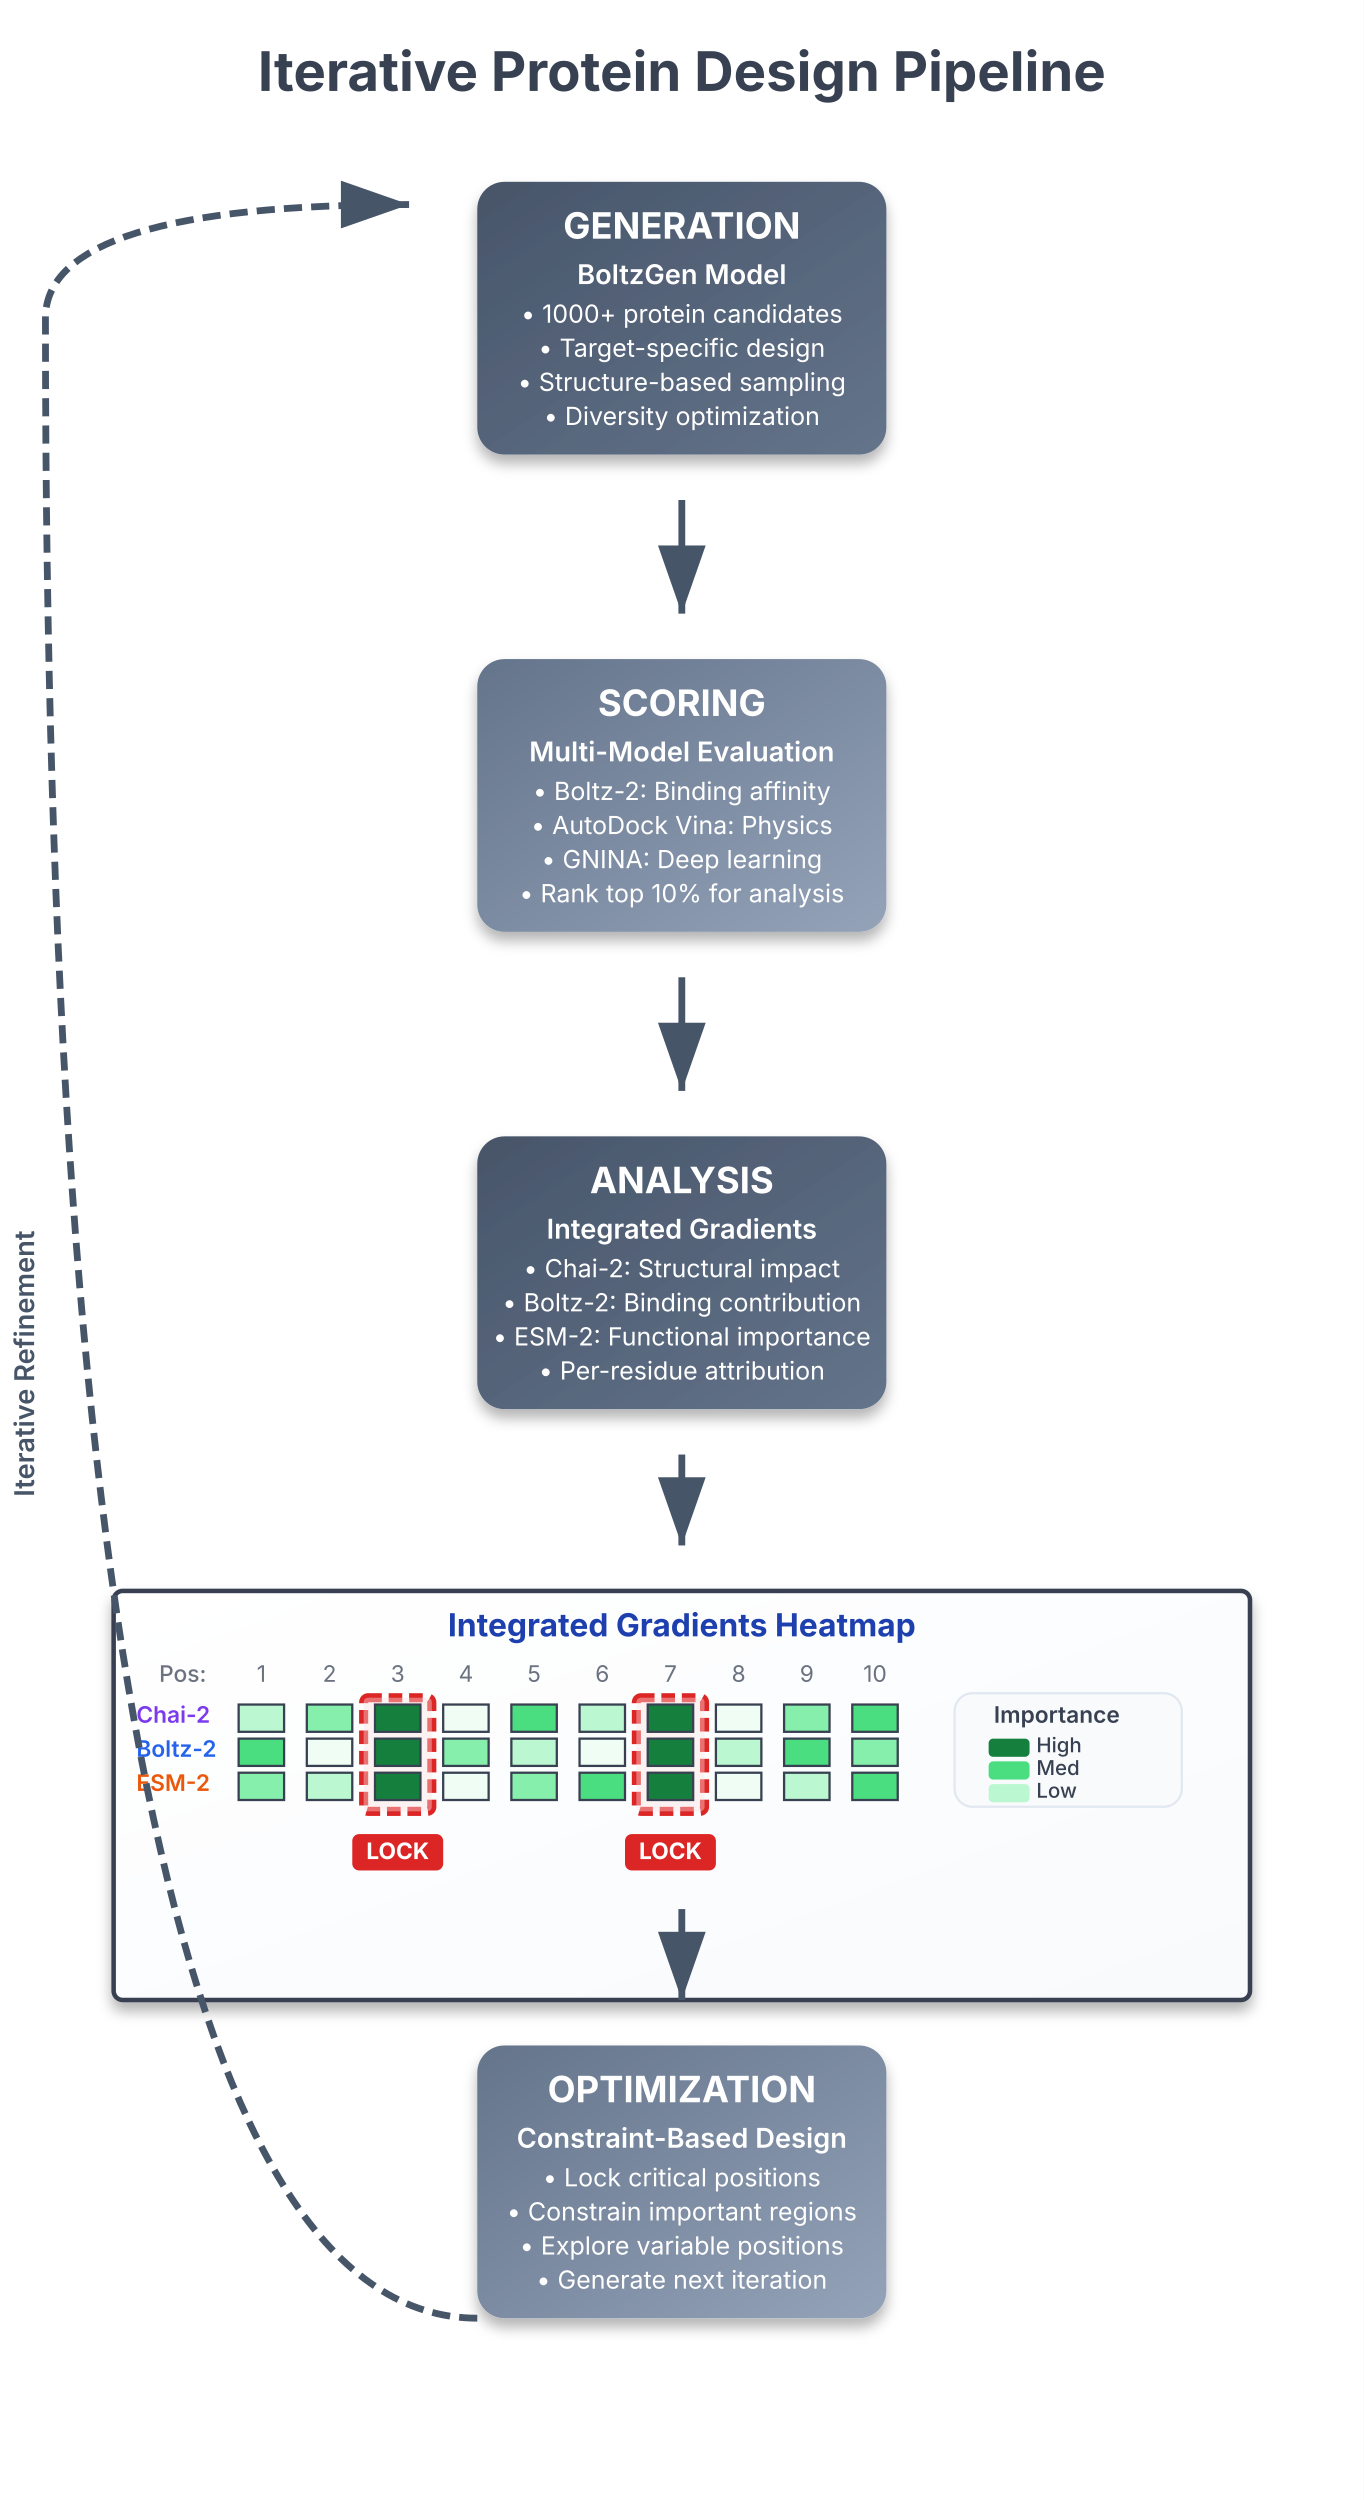
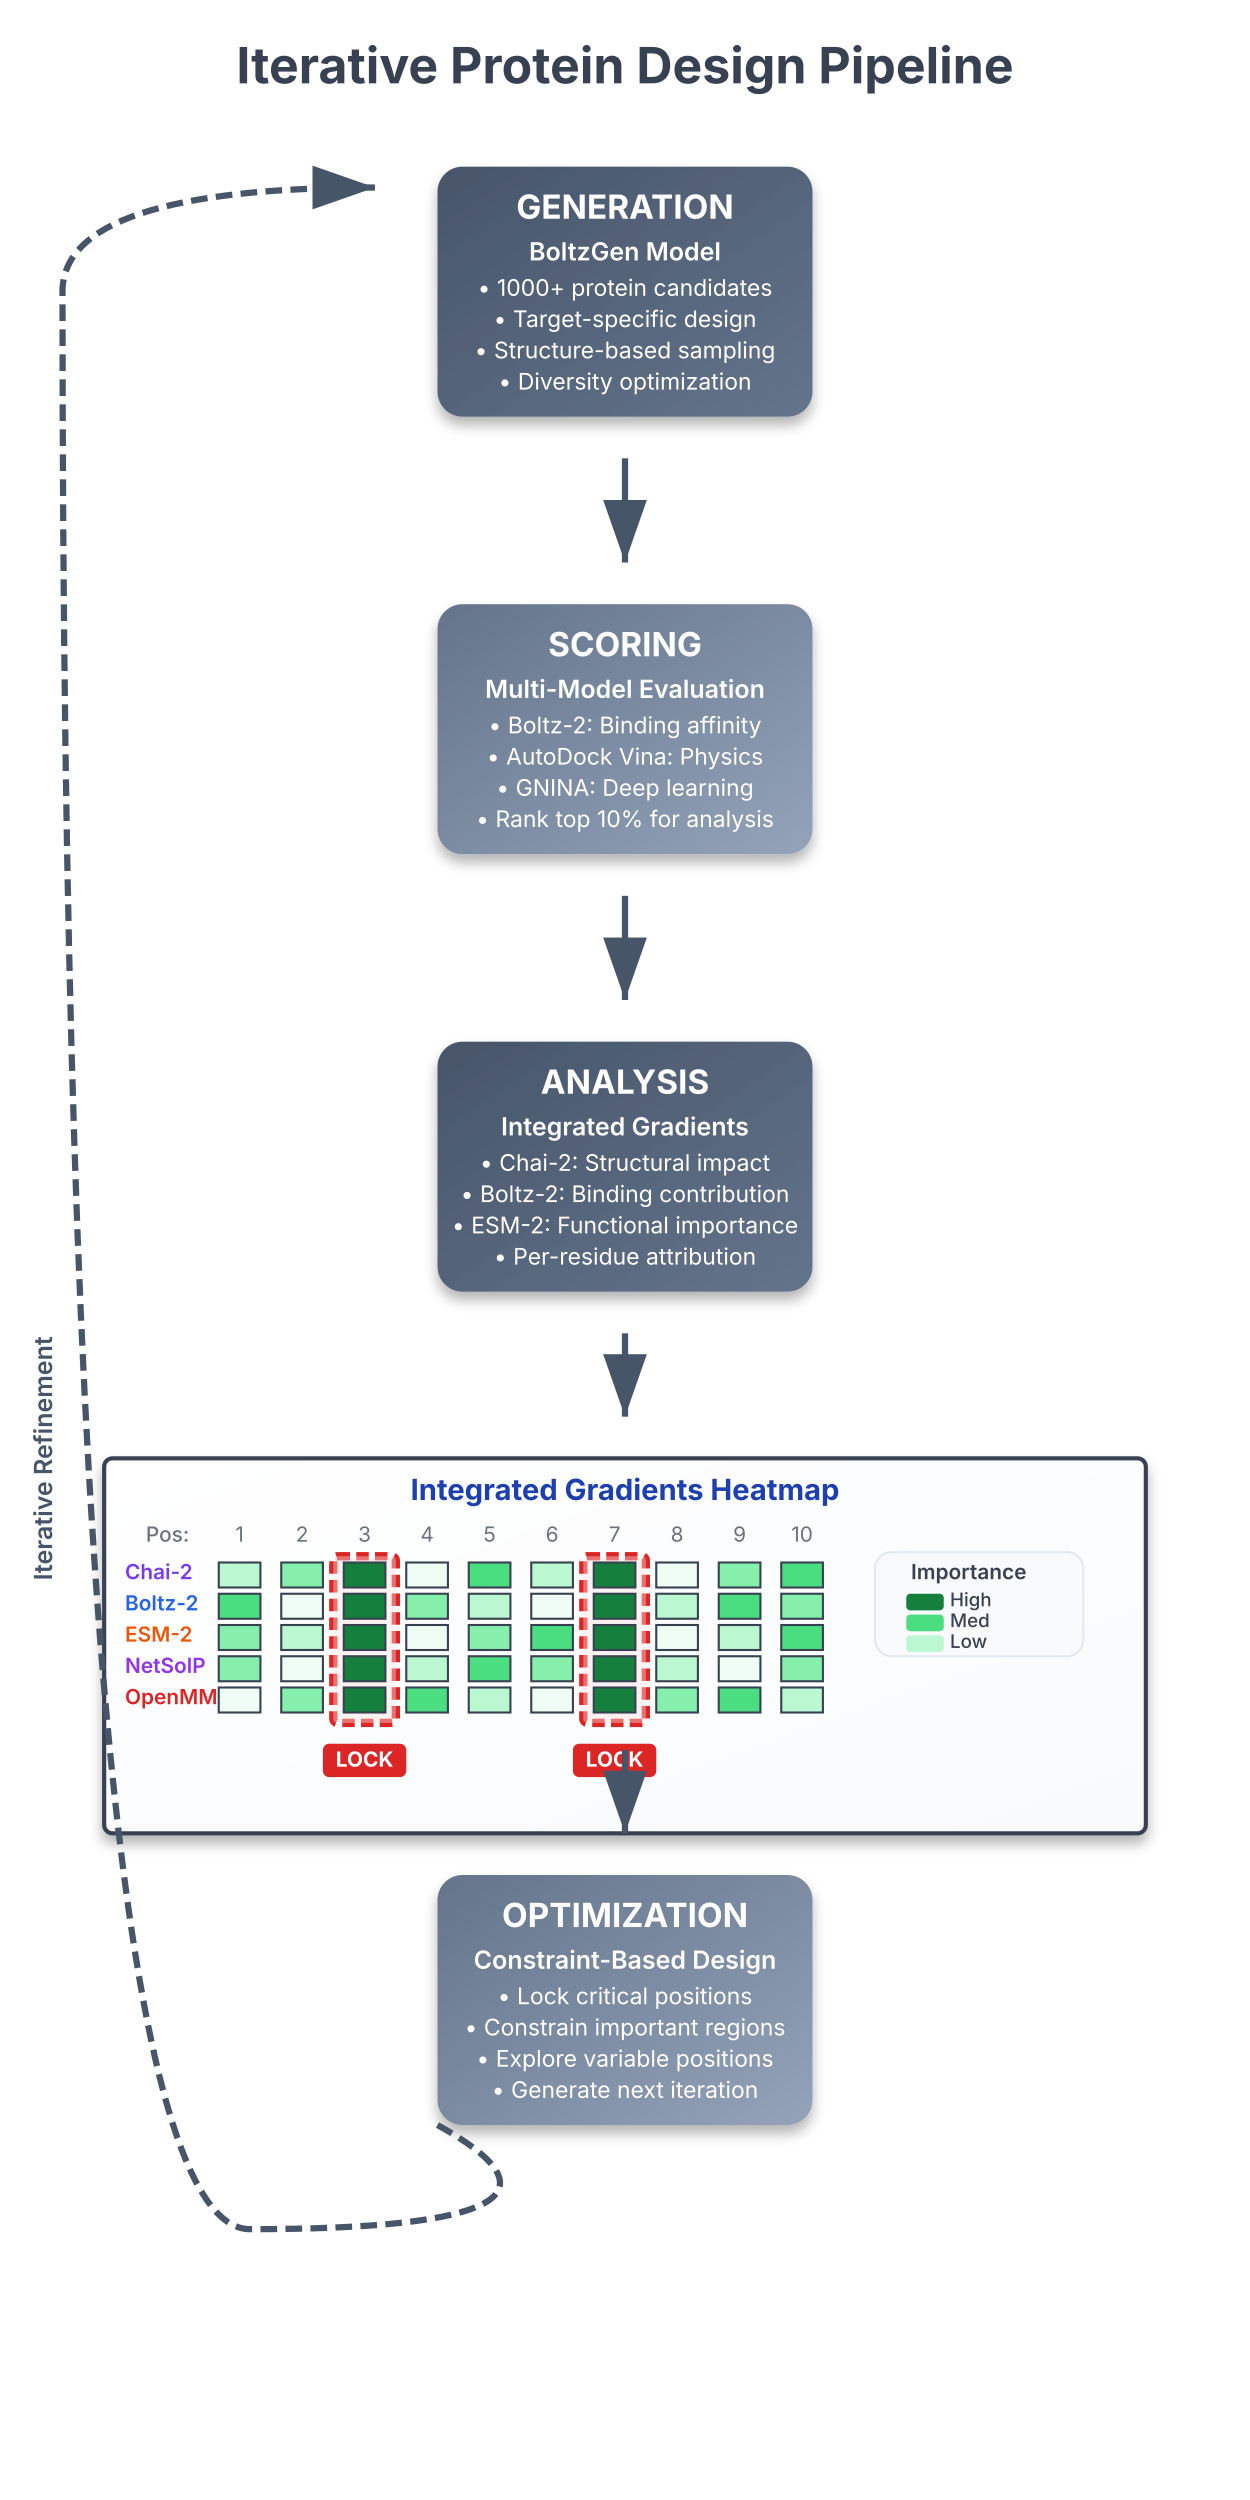
- <svg xmlns="http://www.w3.org/2000/svg" width="600" height="1100" viewBox="0 0 600 1100">
+ <svg xmlns="http://www.w3.org/2000/svg" width="600" height="1200" viewBox="0 0 600 1200">
  <defs>
    <linearGradient id="primaryGrad" x1="0%" y1="0%" x2="100%" y2="100%">
      <stop offset="0%" style="stop-color:#475569;stop-opacity:1" />
      <stop offset="100%" style="stop-color:#64748B;stop-opacity:1" />
    </linearGradient>
    <linearGradient id="secondaryGrad" x1="0%" y1="0%" x2="100%" y2="100%">
      <stop offset="0%" style="stop-color:#64748B;stop-opacity:1" />
      <stop offset="100%" style="stop-color:#94A3B8;stop-opacity:1" />
    </linearGradient>
    <linearGradient id="heatmapBg" x1="0%" y1="0%" x2="100%" y2="100%">
      <stop offset="0%" style="stop-color:#FFFFFF;stop-opacity:1" />
      <stop offset="100%" style="stop-color:#F8FAFC;stop-opacity:1" />
    </linearGradient>
    <filter id="shadow">
      <feDropShadow dx="0" dy="4" stdDeviation="3" flood-opacity="0.3" />
    </filter>
  </defs>
-   <rect width="600" height="1100" fill="#FFFFFF" />
+   <rect width="600" height="1200" fill="#FFFFFF" />
  <text x="300" y="40" text-anchor="middle" fill="#374151" font-family="Inter, sans-serif" font-size="24" font-weight="700">
    Iterative Protein Design Pipeline
  </text>
  <g transform="translate(210, 80)">
    <rect width="180" height="120" rx="12" fill="url(#primaryGrad)" filter="url(#shadow)" />
    <text x="90" y="25" text-anchor="middle" fill="white" font-family="Inter, sans-serif" font-size="16" font-weight="700">
      GENERATION
    </text>
    <text x="90" y="45" text-anchor="middle" fill="white" font-family="Inter, sans-serif" font-size="12" font-weight="600">
      BoltzGen Model
    </text>
    <text x="90" y="62" text-anchor="middle" fill="white" font-family="Inter, sans-serif" font-size="11">
      • 1000+ protein candidates
    </text>
    <text x="90" y="77" text-anchor="middle" fill="white" font-family="Inter, sans-serif" font-size="11">
      • Target-specific design
    </text>
    <text x="90" y="92" text-anchor="middle" fill="white" font-family="Inter, sans-serif" font-size="11">
      • Structure-based sampling
    </text>
    <text x="90" y="107" text-anchor="middle" fill="white" font-family="Inter, sans-serif" font-size="11">
      • Diversity optimization
    </text>
  </g>
  <path d="M 300 220 L 300 270" stroke="#475569" stroke-width="3" fill="none" marker-end="url(#arrowhead)" />
  <g transform="translate(210, 290)">
    <rect width="180" height="120" rx="12" fill="url(#secondaryGrad)" filter="url(#shadow)" />
    <text x="90" y="25" text-anchor="middle" fill="white" font-family="Inter, sans-serif" font-size="16" font-weight="700">
      SCORING
    </text>
    <text x="90" y="45" text-anchor="middle" fill="white" font-family="Inter, sans-serif" font-size="12" font-weight="600">
      Multi-Model Evaluation
    </text>
    <text x="90" y="62" text-anchor="middle" fill="white" font-family="Inter, sans-serif" font-size="11">
      • Boltz-2: Binding affinity
    </text>
    <text x="90" y="77" text-anchor="middle" fill="white" font-family="Inter, sans-serif" font-size="11">
      • AutoDock Vina: Physics
    </text>
    <text x="90" y="92" text-anchor="middle" fill="white" font-family="Inter, sans-serif" font-size="11">
      • GNINA: Deep learning
    </text>
    <text x="90" y="107" text-anchor="middle" fill="white" font-family="Inter, sans-serif" font-size="11">
      • Rank top 10% for analysis
    </text>
  </g>
  <path d="M 300 430 L 300 480" stroke="#475569" stroke-width="3" fill="none" marker-end="url(#arrowhead)" />
  <g transform="translate(210, 500)">
    <rect width="180" height="120" rx="12" fill="url(#primaryGrad)" filter="url(#shadow)" />
    <text x="90" y="25" text-anchor="middle" fill="white" font-family="Inter, sans-serif" font-size="16" font-weight="700">
      ANALYSIS
    </text>
    <text x="90" y="45" text-anchor="middle" fill="white" font-family="Inter, sans-serif" font-size="12" font-weight="600">
      Integrated Gradients
    </text>
    <text x="90" y="62" text-anchor="middle" fill="white" font-family="Inter, sans-serif" font-size="11">
      • Chai-2: Structural impact
    </text>
    <text x="90" y="77" text-anchor="middle" fill="white" font-family="Inter, sans-serif" font-size="11">
      • Boltz-2: Binding contribution
    </text>
    <text x="90" y="92" text-anchor="middle" fill="white" font-family="Inter, sans-serif" font-size="11">
      • ESM-2: Functional importance
    </text>
    <text x="90" y="107" text-anchor="middle" fill="white" font-family="Inter, sans-serif" font-size="11">
      • Per-residue attribution
    </text>
  </g>
  <path d="M 300 640 L 300 680" stroke="#475569" stroke-width="3" fill="none" marker-end="url(#arrowhead)" />
  <g transform="translate(50, 700)">
    <rect width="500" height="180" rx="4" fill="url(#heatmapBg)" stroke="#374151" stroke-width="2" filter="url(#shadow)" />
    <text x="250" y="20" text-anchor="middle" fill="#1E40AF" font-family="Inter, sans-serif" font-size="14" font-weight="700">
      Integrated Gradients Heatmap
    </text>
    <text x="20" y="40" fill="#6B7280" font-family="Inter, sans-serif" font-size="10" font-weight="500">Pos:</text>
    <text x="65" y="40" text-anchor="middle" fill="#6B7280" font-family="Inter, sans-serif" font-size="10">1</text>
    <text x="95" y="40" text-anchor="middle" fill="#6B7280" font-family="Inter, sans-serif" font-size="10">2</text>
    <text x="125" y="40" text-anchor="middle" fill="#6B7280" font-family="Inter, sans-serif" font-size="10">3</text>
    <text x="155" y="40" text-anchor="middle" fill="#6B7280" font-family="Inter, sans-serif" font-size="10">4</text>
    <text x="185" y="40" text-anchor="middle" fill="#6B7280" font-family="Inter, sans-serif" font-size="10">5</text>
    <text x="215" y="40" text-anchor="middle" fill="#6B7280" font-family="Inter, sans-serif" font-size="10">6</text>
    <text x="245" y="40" text-anchor="middle" fill="#6B7280" font-family="Inter, sans-serif" font-size="10">7</text>
    <text x="275" y="40" text-anchor="middle" fill="#6B7280" font-family="Inter, sans-serif" font-size="10">8</text>
    <text x="305" y="40" text-anchor="middle" fill="#6B7280" font-family="Inter, sans-serif" font-size="10">9</text>
    <text x="335" y="40" text-anchor="middle" fill="#6B7280" font-family="Inter, sans-serif" font-size="10">10</text>
-     <rect x="110" y="47" width="30" height="50" fill="none" stroke="#DC2626" stroke-width="4" stroke-dasharray="6,3" rx="2" />
-     <rect x="230" y="47" width="30" height="50" fill="none" stroke="#DC2626" stroke-width="4" stroke-dasharray="6,3" rx="2" />
-     <rect x="110" y="47" width="30" height="50" fill="#FEE2E2" fill-opacity="0.4" rx="2" />
-     <rect x="230" y="47" width="30" height="50" fill="#FEE2E2" fill-opacity="0.4" rx="2" />
-     <rect x="105" y="107" width="40" height="16" fill="#DC2626" rx="3" />
-     <text x="125" y="118" text-anchor="middle" fill="white" font-family="Inter, sans-serif" font-size="10" font-weight="700">LOCK</text>
-     <rect x="225" y="107" width="40" height="16" fill="#DC2626" rx="3" />
-     <text x="245" y="118" text-anchor="middle" fill="white" font-family="Inter, sans-serif" font-size="10" font-weight="700">LOCK</text>
+     <rect x="110" y="47" width="30" height="80" fill="none" stroke="#DC2626" stroke-width="4" stroke-dasharray="6,3" rx="2" />
+     <rect x="230" y="47" width="30" height="80" fill="none" stroke="#DC2626" stroke-width="4" stroke-dasharray="6,3" rx="2" />
+     <rect x="110" y="47" width="30" height="80" fill="#FEE2E2" fill-opacity="0.4" rx="2" />
+     <rect x="230" y="47" width="30" height="80" fill="#FEE2E2" fill-opacity="0.4" rx="2" />
+     <text x="10" y="103" fill="#9333EA" font-family="Inter, sans-serif" font-size="10" font-weight="600">NetSolP</text>
+     <rect x="55" y="95" width="20" height="12" fill="#86EFAC" stroke="#374151" />
+     <rect x="85" y="95" width="20" height="12" fill="#F0FDF4" stroke="#374151" />
+     <rect x="115" y="95" width="20" height="12" fill="#15803D" stroke="#374151" />
+     <rect x="145" y="95" width="20" height="12" fill="#BBF7D0" stroke="#374151" />
+     <rect x="175" y="95" width="20" height="12" fill="#4ADE80" stroke="#374151" />
+     <rect x="205" y="95" width="20" height="12" fill="#86EFAC" stroke="#374151" />
+     <rect x="235" y="95" width="20" height="12" fill="#15803D" stroke="#374151" />
+     <rect x="265" y="95" width="20" height="12" fill="#BBF7D0" stroke="#374151" />
+     <rect x="295" y="95" width="20" height="12" fill="#F0FDF4" stroke="#374151" />
+     <rect x="325" y="95" width="20" height="12" fill="#86EFAC" stroke="#374151" />
+     <text x="10" y="118" fill="#DC2626" font-family="Inter, sans-serif" font-size="10" font-weight="600">OpenMM</text>
+     <rect x="55" y="110" width="20" height="12" fill="#F0FDF4" stroke="#374151" />
+     <rect x="85" y="110" width="20" height="12" fill="#86EFAC" stroke="#374151" />
+     <rect x="115" y="110" width="20" height="12" fill="#15803D" stroke="#374151" />
+     <rect x="145" y="110" width="20" height="12" fill="#4ADE80" stroke="#374151" />
+     <rect x="175" y="110" width="20" height="12" fill="#BBF7D0" stroke="#374151" />
+     <rect x="205" y="110" width="20" height="12" fill="#F0FDF4" stroke="#374151" />
+     <rect x="235" y="110" width="20" height="12" fill="#15803D" stroke="#374151" />
+     <rect x="265" y="110" width="20" height="12" fill="#86EFAC" stroke="#374151" />
+     <rect x="295" y="110" width="20" height="12" fill="#4ADE80" stroke="#374151" />
+     <rect x="325" y="110" width="20" height="12" fill="#BBF7D0" stroke="#374151" />
+     <rect x="105" y="137" width="40" height="16" fill="#DC2626" rx="3" />
+     <text x="125" y="148" text-anchor="middle" fill="white" font-family="Inter, sans-serif" font-size="10" font-weight="700">LOCK</text>
+     <rect x="225" y="137" width="40" height="16" fill="#DC2626" rx="3" />
+     <text x="245" y="148" text-anchor="middle" fill="white" font-family="Inter, sans-serif" font-size="10" font-weight="700">LOCK</text>
    <text x="10" y="58" fill="#7C3AED" font-family="Inter, sans-serif" font-size="10" font-weight="600">Chai-2</text>
    <rect x="55" y="50" width="20" height="12" fill="#BBF7D0" stroke="#374151" />
    <rect x="85" y="50" width="20" height="12" fill="#86EFAC" stroke="#374151" />
    <rect x="115" y="50" width="20" height="12" fill="#15803D" stroke="#374151" />
    <rect x="145" y="50" width="20" height="12" fill="#F0FDF4" stroke="#374151" />
    <rect x="175" y="50" width="20" height="12" fill="#4ADE80" stroke="#374151" />
    <rect x="205" y="50" width="20" height="12" fill="#BBF7D0" stroke="#374151" />
    <rect x="235" y="50" width="20" height="12" fill="#15803D" stroke="#374151" />
    <rect x="265" y="50" width="20" height="12" fill="#F0FDF4" stroke="#374151" />
    <rect x="295" y="50" width="20" height="12" fill="#86EFAC" stroke="#374151" />
    <rect x="325" y="50" width="20" height="12" fill="#4ADE80" stroke="#374151" />
    <text x="10" y="73" fill="#2563EB" font-family="Inter, sans-serif" font-size="10" font-weight="600">Boltz-2</text>
    <rect x="55" y="65" width="20" height="12" fill="#4ADE80" stroke="#374151" />
    <rect x="85" y="65" width="20" height="12" fill="#F0FDF4" stroke="#374151" />
    <rect x="115" y="65" width="20" height="12" fill="#15803D" stroke="#374151" />
    <rect x="145" y="65" width="20" height="12" fill="#86EFAC" stroke="#374151" />
    <rect x="175" y="65" width="20" height="12" fill="#BBF7D0" stroke="#374151" />
    <rect x="205" y="65" width="20" height="12" fill="#F0FDF4" stroke="#374151" />
    <rect x="235" y="65" width="20" height="12" fill="#15803D" stroke="#374151" />
    <rect x="265" y="65" width="20" height="12" fill="#BBF7D0" stroke="#374151" />
    <rect x="295" y="65" width="20" height="12" fill="#4ADE80" stroke="#374151" />
    <rect x="325" y="65" width="20" height="12" fill="#86EFAC" stroke="#374151" />
    <text x="10" y="88" fill="#EA580C" font-family="Inter, sans-serif" font-size="10" font-weight="600">ESM-2</text>
    <rect x="55" y="80" width="20" height="12" fill="#86EFAC" stroke="#374151" />
    <rect x="85" y="80" width="20" height="12" fill="#BBF7D0" stroke="#374151" />
    <rect x="115" y="80" width="20" height="12" fill="#15803D" stroke="#374151" />
    <rect x="145" y="80" width="20" height="12" fill="#F0FDF4" stroke="#374151" />
    <rect x="175" y="80" width="20" height="12" fill="#86EFAC" stroke="#374151" />
    <rect x="205" y="80" width="20" height="12" fill="#4ADE80" stroke="#374151" />
    <rect x="235" y="80" width="20" height="12" fill="#15803D" stroke="#374151" />
    <rect x="265" y="80" width="20" height="12" fill="#F0FDF4" stroke="#374151" />
    <rect x="295" y="80" width="20" height="12" fill="#BBF7D0" stroke="#374151" />
    <rect x="325" y="80" width="20" height="12" fill="#4ADE80" stroke="#374151" />
    <g transform="translate(380, 50)">
      <rect x="-10" y="-5" width="100" height="50" fill="#F8FAFC" stroke="#E2E8F0" stroke-width="1" rx="8" />
      <text x="35" y="8" text-anchor="middle" fill="#374151" font-family="Inter, sans-serif" font-size="10" font-weight="600">Importance</text>
      <rect x="5" y="15" width="18" height="8" fill="#15803D" stroke="none" rx="2" />
      <text x="26" y="21" fill="#374151" font-family="Inter, sans-serif" font-size="9" font-weight="500">High</text>
      <rect x="5" y="25" width="18" height="8" fill="#4ADE80" stroke="none" rx="2" />
      <text x="26" y="31" fill="#374151" font-family="Inter, sans-serif" font-size="9" font-weight="500">Med</text>
      <rect x="5" y="35" width="18" height="8" fill="#BBF7D0" stroke="none" rx="2" />
      <text x="26" y="41" fill="#374151" font-family="Inter, sans-serif" font-size="9" font-weight="500">Low</text>
    </g>
  </g>
  <path d="M 300 840 L 300 880" stroke="#475569" stroke-width="3" fill="none" marker-end="url(#arrowhead)" />
  <g transform="translate(210, 900)">
    <rect width="180" height="120" rx="12" fill="url(#secondaryGrad)" filter="url(#shadow)" />
    <text x="90" y="25" text-anchor="middle" fill="white" font-family="Inter, sans-serif" font-size="16" font-weight="700">
      OPTIMIZATION
    </text>
    <text x="90" y="45" text-anchor="middle" fill="white" font-family="Inter, sans-serif" font-size="12" font-weight="600">
      Constraint-Based Design
    </text>
    <text x="90" y="62" text-anchor="middle" fill="white" font-family="Inter, sans-serif" font-size="11">
      • Lock critical positions
    </text>
    <text x="90" y="77" text-anchor="middle" fill="white" font-family="Inter, sans-serif" font-size="11">
      • Constrain important regions
    </text>
    <text x="90" y="92" text-anchor="middle" fill="white" font-family="Inter, sans-serif" font-size="11">
      • Explore variable positions
    </text>
    <text x="90" y="107" text-anchor="middle" fill="white" font-family="Inter, sans-serif" font-size="11">
      • Generate next iteration
    </text>
  </g>
-   <path d="M 210 1020 Q 20 1020 20 140 Q 20 90 180 90" stroke="#475569" stroke-width="3" fill="none" marker-end="url(#arrowhead)" stroke-dasharray="8,4" />
-   <text x="15" y="600" text-anchor="middle" fill="#475569" font-family="Inter, sans-serif" font-size="12" font-weight="600" transform="rotate(-90 15 600)">
+   <path d="M 210 1020 Q 300 1070 120 1070 Q 30 1070 30 140 Q 30 90 180 90" stroke="#475569" stroke-width="3" fill="none" marker-end="url(#arrowhead)" stroke-dasharray="8,4" />
+   <text x="25" y="700" text-anchor="middle" fill="#475569" font-family="Inter, sans-serif" font-size="12" font-weight="600" transform="rotate(-90 25 700)">
    Iterative Refinement
  </text>
  <defs>
    <marker id="arrowhead" markerWidth="10" markerHeight="7" refX="10" refY="3.5" orient="auto">
      <polygon points="0 0, 10 3.5, 0 7" fill="#475569" />
    </marker>
  </defs>
</svg>
